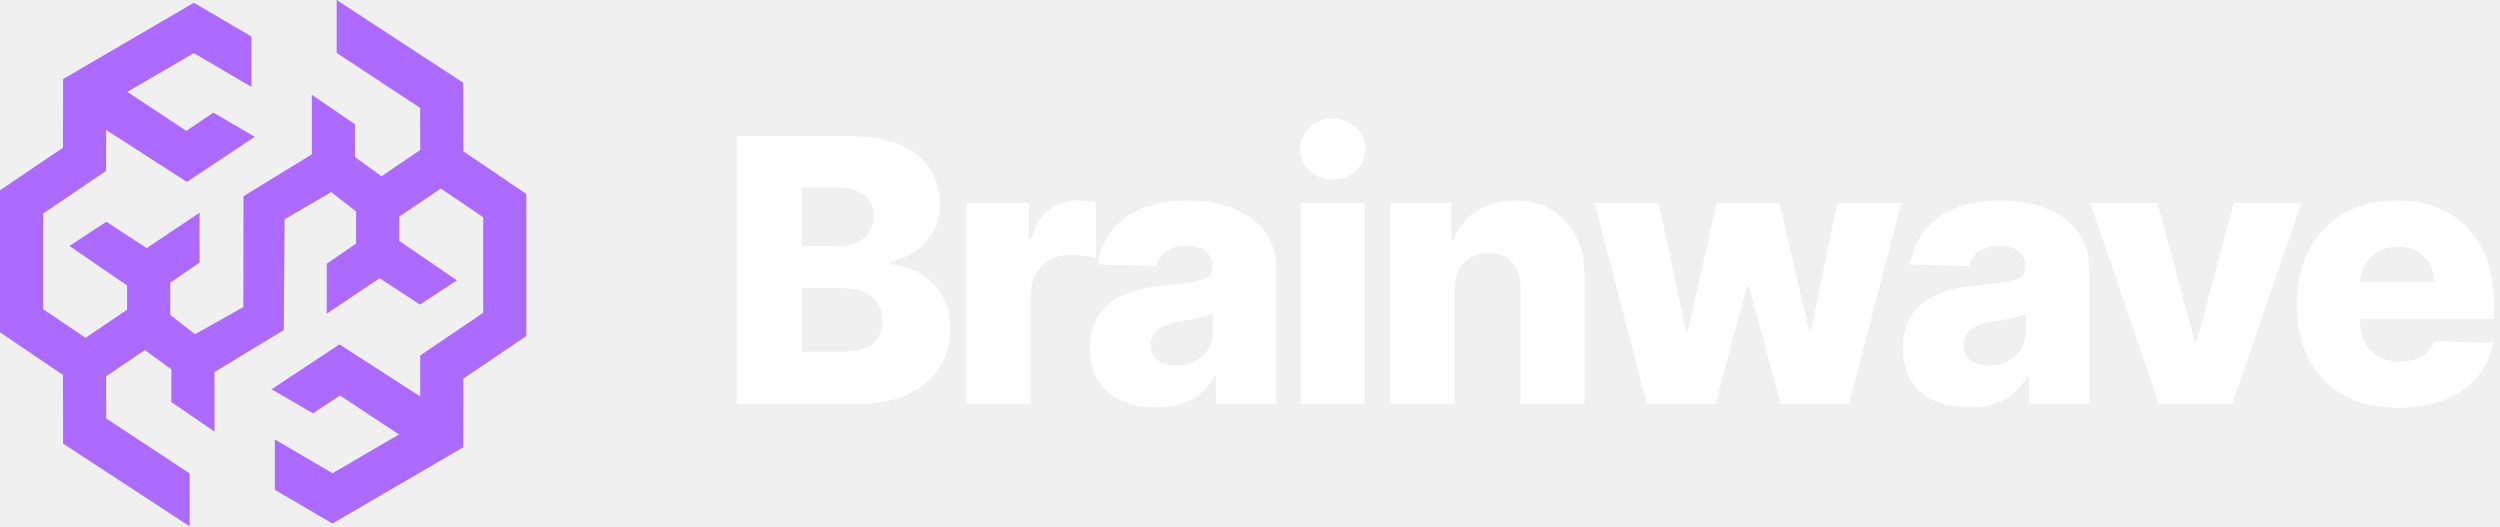
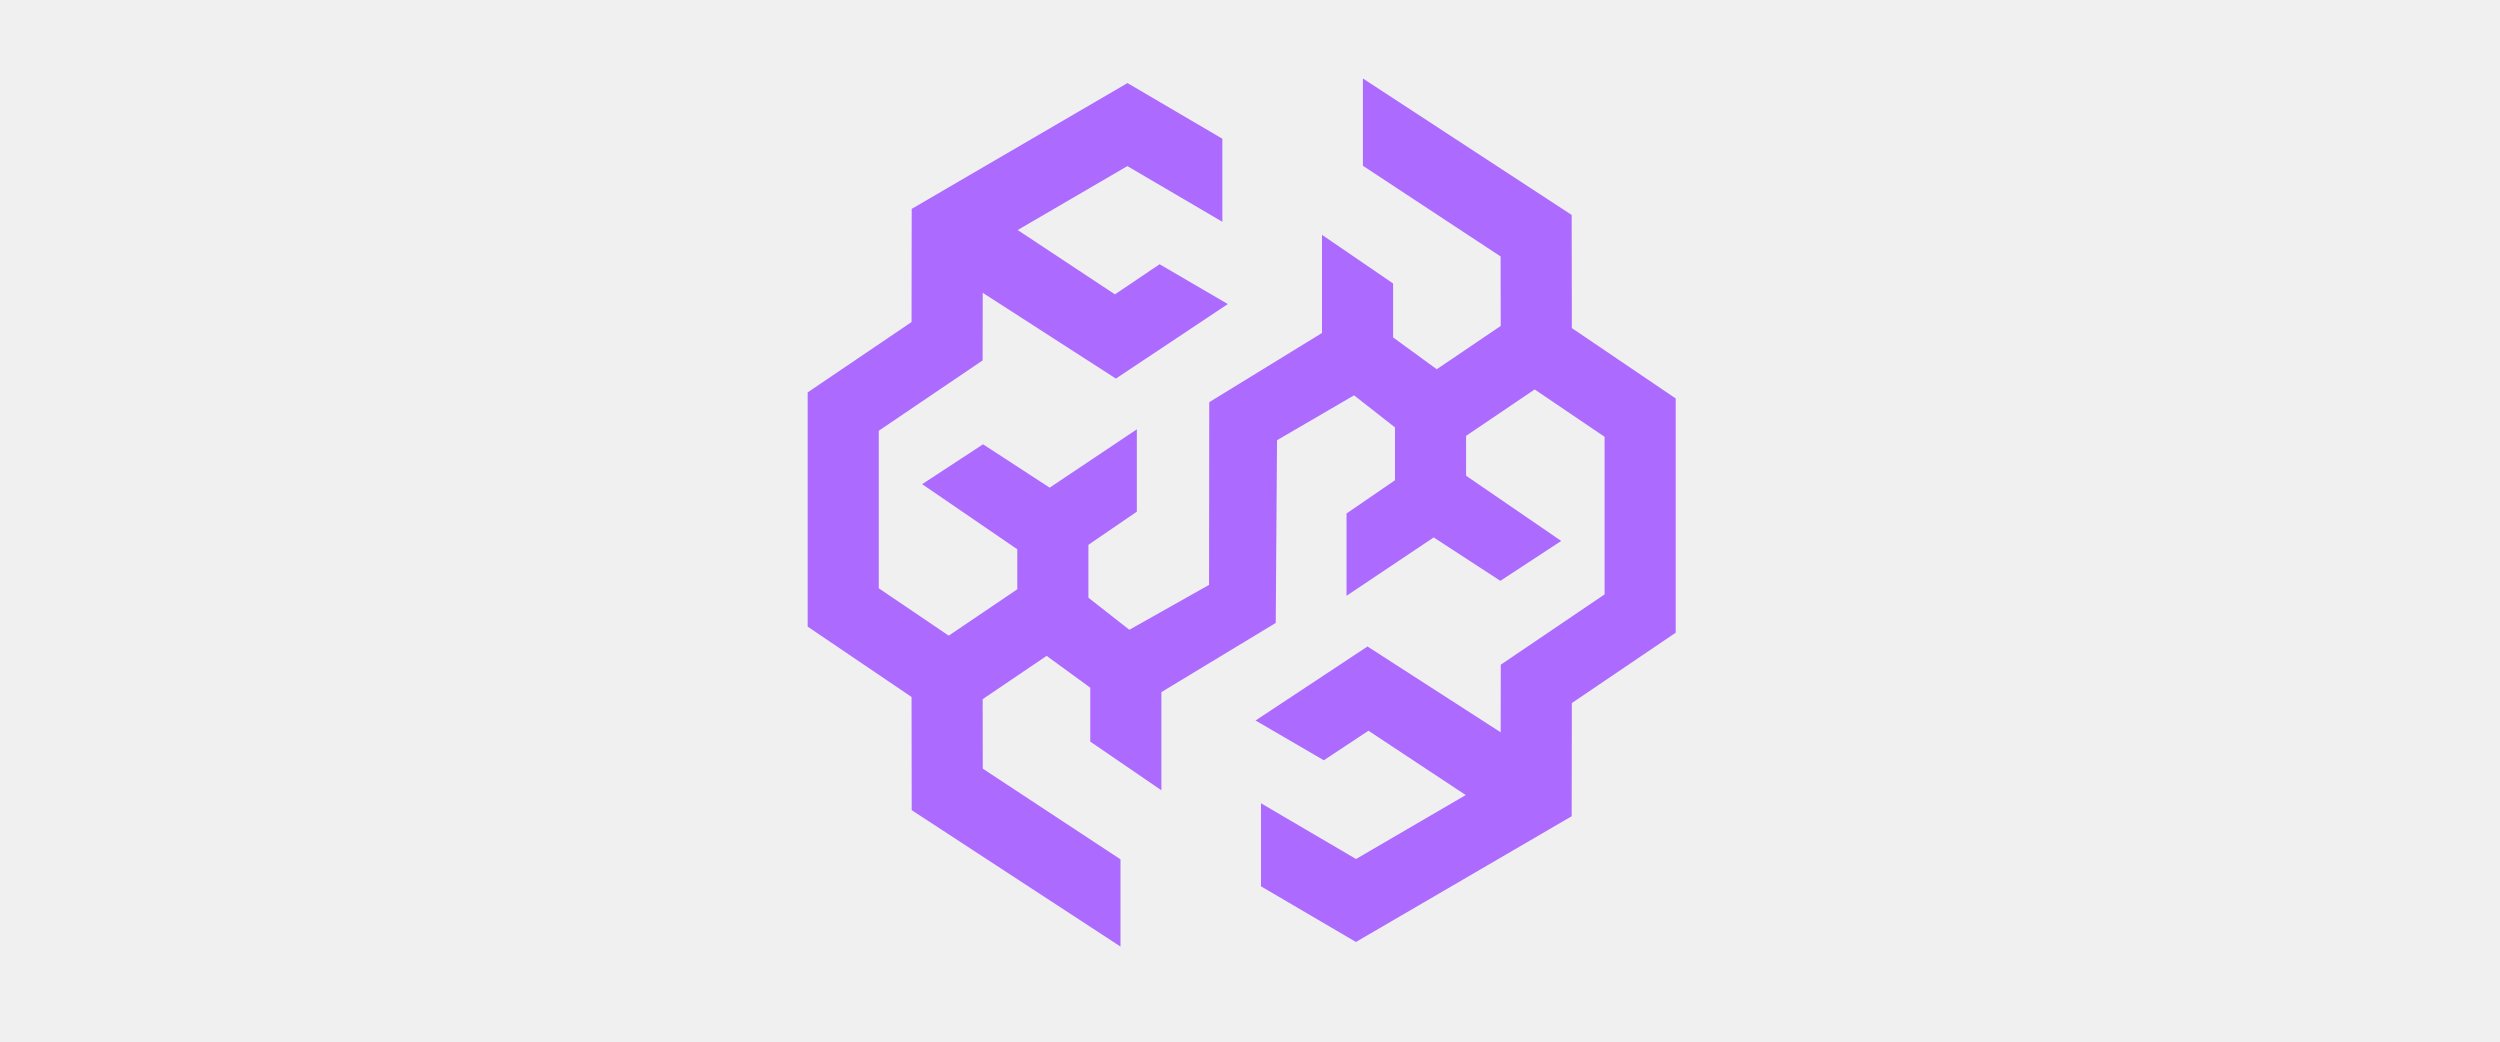
- <svg xmlns="http://www.w3.org/2000/svg" width="190" height="40" viewBox="0 0 190 40">
-   <g fill="none" fill-rule="evenodd">
-     <path fill="#FFF" fill-rule="nonzero" d="M56 30.704 56 10.34 64.492 10.34C66.016 10.34 67.292 10.556 68.32 10.986 69.354 11.417 70.129 12.021 70.646 12.796 71.17 13.572 71.432 14.47 71.432 15.491 71.432 16.266 71.269 16.959 70.945 17.569 70.62 18.172 70.172 18.673 69.602 19.07 69.032 19.468 68.373 19.746 67.624 19.905L67.624 20.104C68.445 20.144 69.204 20.366 69.901 20.771 70.603 21.175 71.167 21.738 71.591 22.461 72.015 23.177 72.227 24.025 72.227 25.006 72.227 26.1 71.949 27.078 71.392 27.94 70.835 28.795 70.03 29.471 68.976 29.968 67.922 30.459 66.642 30.704 65.138 30.704L56 30.704ZM60.922 26.736 63.965 26.736C65.032 26.736 65.817 26.534 66.321 26.13 66.831 25.726 67.087 25.162 67.087 24.44 67.087 23.916 66.964 23.465 66.719 23.087 66.474 22.703 66.126 22.408 65.675 22.202 65.224 21.99 64.684 21.884 64.054 21.884L60.922 21.884 60.922 26.736ZM60.922 18.712 63.646 18.712C64.183 18.712 64.66 18.623 65.078 18.444 65.496 18.265 65.82 18.006 66.053 17.668 66.291 17.33 66.41 16.923 66.41 16.445 66.41 15.762 66.169 15.226 65.685 14.835 65.201 14.443 64.548 14.248 63.726 14.248L60.922 14.248 60.922 18.712ZM73.474 30.704 73.474 15.431 78.197 15.431 78.197 18.215 78.356 18.215C78.634 17.208 79.088 16.459 79.718 15.968 80.348 15.471 81.08 15.222 81.915 15.222 82.141 15.222 82.373 15.239 82.612 15.272 82.85 15.299 83.072 15.342 83.278 15.401L83.278 19.627C83.046 19.548 82.741 19.485 82.363 19.438 81.992 19.392 81.66 19.369 81.369 19.369 80.792 19.369 80.272 19.498 79.808 19.756 79.35 20.008 78.989 20.363 78.724 20.82 78.465 21.271 78.336 21.801 78.336 22.411L78.336 30.704 73.474 30.704ZM87.87 30.962C86.896 30.962 86.031 30.8 85.275 30.475 84.526 30.144 83.933 29.646 83.495 28.984 83.064 28.314 82.849 27.476 82.849 26.468 82.849 25.62 82.998 24.904 83.296 24.32 83.594 23.737 84.005 23.263 84.529 22.898 85.053 22.534 85.656 22.259 86.339 22.073 87.022 21.881 87.751 21.752 88.526 21.685 89.395 21.606 90.094 21.523 90.624 21.437 91.155 21.344 91.539 21.215 91.778 21.049 92.023 20.877 92.146 20.635 92.146 20.323L92.146 20.273C92.146 19.763 91.97 19.369 91.619 19.09 91.267 18.812 90.793 18.673 90.197 18.673 89.554 18.673 89.037 18.812 88.646 19.09 88.255 19.369 88.006 19.753 87.9 20.244L83.415 20.084C83.548 19.157 83.889 18.328 84.44 17.599 84.996 16.863 85.759 16.286 86.727 15.869 87.701 15.444 88.871 15.232 90.237 15.232 91.211 15.232 92.109 15.348 92.931 15.58 93.753 15.806 94.469 16.137 95.079 16.575 95.689 17.005 96.159 17.536 96.491 18.166 96.829 18.795 96.998 19.514 96.998 20.323L96.998 30.704 92.424 30.704 92.424 28.576 92.305 28.576C92.033 29.093 91.685 29.53 91.261 29.889 90.843 30.247 90.349 30.515 89.779 30.694 89.216 30.873 88.579 30.962 87.87 30.962ZM89.371 27.78C89.895 27.78 90.366 27.674 90.783 27.462 91.208 27.25 91.546 26.959 91.798 26.587 92.049 26.209 92.175 25.772 92.175 25.275L92.175 23.823C92.036 23.896 91.867 23.962 91.668 24.022 91.476 24.082 91.264 24.138 91.032 24.191 90.8 24.244 90.561 24.291 90.316 24.33 90.071 24.37 89.835 24.407 89.61 24.44 89.153 24.512 88.762 24.625 88.437 24.778 88.119 24.93 87.873 25.129 87.701 25.374 87.535 25.613 87.453 25.898 87.453 26.229 87.453 26.733 87.632 27.118 87.989 27.383 88.354 27.648 88.815 27.78 89.371 27.78ZM98.851 30.704 98.851 15.431 103.713 15.431 103.713 30.704 98.851 30.704ZM101.287 13.651C100.604 13.651 100.018 13.426 99.527 12.975 99.037 12.518 98.791 11.968 98.791 11.325 98.791 10.688 99.037 10.145 99.527 9.694 100.018 9.236 100.604 9.008 101.287 9.008 101.976 9.008 102.563 9.236 103.047 9.694 103.537 10.145 103.783 10.688 103.783 11.325 103.783 11.968 103.537 12.518 103.047 12.975 102.563 13.426 101.976 13.651 101.287 13.651ZM110.55 21.994 110.55 30.704 105.688 30.704 105.688 15.431 110.312 15.431 110.312 18.235 110.481 18.235C110.819 17.3 111.395 16.568 112.211 16.038 113.026 15.501 113.997 15.232 115.124 15.232 116.198 15.232 117.129 15.474 117.918 15.958 118.714 16.435 119.33 17.105 119.768 17.967 120.212 18.822 120.43 19.823 120.424 20.97L120.424 30.704 115.562 30.704 115.562 21.924C115.568 21.076 115.353 20.413 114.915 19.935 114.484 19.458 113.884 19.22 113.116 19.22 112.605 19.22 112.154 19.332 111.763 19.558 111.379 19.776 111.08 20.091 110.868 20.502 110.663 20.913 110.557 21.41 110.55 21.994Z" />
-     <polygon fill="#FFF" fill-rule="nonzero" points="125.168 30.704 121.19 15.431 126.073 15.431 128.131 25.215 128.26 25.215 130.467 15.431 135.23 15.431 137.497 25.146 137.627 25.146 139.625 15.431 144.507 15.431 140.52 30.704 135.32 30.704 132.933 21.805 132.764 21.805 130.378 30.704" />
-     <path fill="#FFF" fill-rule="nonzero" d="M149.644,30.962 C148.67,30.962 147.805,30.8 147.049,30.475 C146.3,30.144 145.706,29.646 145.269,28.984 C144.838,28.314 144.623,27.476 144.623,26.468 C144.623,25.62 144.772,24.904 145.07,24.32 C145.368,23.737 145.779,23.263 146.303,22.898 C146.827,22.534 147.43,22.259 148.113,22.073 C148.796,21.881 149.525,21.752 150.3,21.685 C151.169,21.606 151.868,21.523 152.398,21.437 C152.929,21.344 153.313,21.215 153.552,21.049 C153.797,20.877 153.92,20.635 153.92,20.323 L153.92,20.273 C153.92,19.763 153.744,19.369 153.393,19.09 C153.041,18.812 152.567,18.673 151.971,18.673 C151.328,18.673 150.811,18.812 150.42,19.09 C150.028,19.369 149.78,19.753 149.674,20.244 L145.189,20.084 C145.322,19.157 145.663,18.328 146.214,17.599 C146.77,16.863 147.533,16.286 148.501,15.869 C149.475,15.444 150.645,15.232 152.01,15.232 C152.985,15.232 153.883,15.348 154.705,15.58 C155.527,15.806 156.243,16.137 156.853,16.575 C157.463,17.005 157.933,17.536 158.265,18.166 C158.603,18.795 158.772,19.514 158.772,20.323 L158.772,30.704 L154.198,30.704 L154.198,28.576 L154.079,28.576 C153.807,29.093 153.459,29.53 153.035,29.889 C152.617,30.247 152.123,30.515 151.553,30.694 C150.99,30.873 150.353,30.962 149.644,30.962 Z M151.145,27.78 C151.669,27.78 152.14,27.674 152.557,27.462 C152.982,27.25 153.32,26.959 153.572,26.587 C153.823,26.209 153.949,25.772 153.949,25.275 L153.949,23.823 C153.81,23.896 153.641,23.962 153.442,24.022 C153.25,24.082 153.038,24.138 152.806,24.191 C152.574,24.244 152.335,24.291 152.09,24.33 C151.845,24.37 151.609,24.407 151.384,24.44 C150.927,24.512 150.536,24.625 150.211,24.778 C149.893,24.93 149.647,25.129 149.475,25.374 C149.309,25.613 149.226,25.898 149.226,26.229 C149.226,26.733 149.405,27.118 149.763,27.383 C150.128,27.648 150.589,27.78 151.145,27.78 Z" />
-     <polygon fill="#FFF" fill-rule="nonzero" points="174.893 15.431 169.653 30.704 164.085 30.704 158.855 15.431 163.976 15.431 166.79 25.951 166.949 25.951 169.773 15.431" />
-     <path fill="#FFF" fill-rule="nonzero" d="M182.285,30.992 C180.687,30.992 179.308,30.677 178.148,30.048 C176.995,29.411 176.107,28.506 175.484,27.333 C174.867,26.153 174.559,24.751 174.559,23.127 C174.559,21.549 174.87,20.171 175.493,18.991 C176.117,17.804 176.995,16.883 178.128,16.227 C179.262,15.564 180.598,15.232 182.136,15.232 C183.223,15.232 184.217,15.401 185.118,15.739 C186.02,16.077 186.799,16.578 187.455,17.241 C188.111,17.904 188.622,18.722 188.986,19.697 C189.351,20.665 189.533,21.775 189.533,23.028 L189.533,24.241 L176.259,24.241 L176.259,21.417 L185.009,21.417 C185.002,20.9 184.88,20.439 184.641,20.035 C184.403,19.63 184.074,19.316 183.657,19.09 C183.246,18.858 182.772,18.742 182.235,18.742 C181.691,18.742 181.204,18.865 180.773,19.11 C180.342,19.349 180.001,19.677 179.749,20.095 C179.497,20.505 179.365,20.973 179.351,21.497 L179.351,24.37 C179.351,24.993 179.474,25.54 179.719,26.011 C179.965,26.475 180.313,26.836 180.763,27.095 C181.214,27.353 181.751,27.482 182.374,27.482 C182.805,27.482 183.196,27.423 183.547,27.303 C183.899,27.184 184.2,27.008 184.452,26.776 C184.704,26.544 184.893,26.259 185.019,25.921 L189.484,26.05 C189.298,27.051 188.89,27.923 188.261,28.666 C187.637,29.401 186.819,29.975 185.805,30.386 C184.79,30.79 183.617,30.992 182.285,30.992 Z" />
-     <polygon fill="#AC6AFF" fill-rule="nonzero" points="35.213 11.501 35.206 6.288 25.586 0 25.586 4.022 31.931 8.2 31.936 11.402 28.988 13.398 26.977 11.931 26.977 9.446 23.7 7.204 23.7 11.727 18.505 14.915 18.495 23.335 14.822 25.403 12.937 23.926 12.937 21.488 15.169 19.959 15.169 19.939 15.169 16.166 11.152 18.854 8.081 16.856 5.276 18.693 9.659 21.694 9.659 23.536 6.5 25.674 3.277 23.492 3.277 16.23 8.062 12.991 8.066 9.875 14.203 13.827 19.361 10.394 16.216 8.559 14.159 9.947 9.677 6.983 14.731 4.036 19.11 6.603 19.11 2.775 14.736 .211 4.794 6.008 4.787 11.223 0 14.465 0 25.257 4.787 28.499 4.794 33.714 14.414 40 14.414 35.981 8.069 31.803 8.064 28.601 11.012 26.605 13.023 28.072 13.023 30.557 16.3 32.798 16.3 28.275 21.569 25.088 21.628 16.667 25.178 14.599 27.063 16.076 27.063 18.514 24.831 20.043 24.831 20.063 24.831 23.837 28.848 21.148 31.919 23.146 34.724 21.309 30.34 18.306 30.34 16.466 33.5 14.329 36.723 16.511 36.723 23.772 31.939 27.012 31.934 30.127 25.797 26.173 20.639 29.584 23.784 31.416 25.841 30.055 30.323 33.019 25.269 35.966 20.89 33.399 20.89 37.225 25.264 39.789 35.206 33.995 35.213 28.779 40 25.537 40 14.743" />
-   </g>
+ <svg xmlns="http://www.w3.org/2000/svg" width="48" height="20" viewBox="0 0 48 48">
+   <polygon fill="#AC6AFF" points="38.831 15.118 38.823 9.905 29.203 3.617 29.203 7.639 35.548 11.817 35.553 15.019 32.605 17.015 30.594 15.548 30.594 13.063 27.317 10.821 27.317 15.344 22.122 18.532 22.113 26.952 18.44 29.02 16.554 27.543 16.554 25.105 18.786 23.576 18.786 23.556 18.786 19.783 14.769 22.471 11.698 20.473 8.893 22.31 13.277 25.311 13.277 27.154 10.117 29.291 6.894 27.109 6.894 19.848 11.679 16.608 11.684 13.492 17.82 17.445 22.978 14.011 19.834 12.177 17.776 13.564 13.294 10.6 18.349 7.654 22.727 10.22 22.727 6.393 18.354 3.828 8.411 9.625 8.404 14.84 3.617 18.082 3.617 28.874 8.404 32.116 8.411 37.332 18.032 43.617 18.032 39.598 11.686 35.42 11.681 32.218 14.629 30.222 16.64 31.689 16.64 34.174 19.917 36.416 19.917 31.892 25.186 28.705 25.245 20.285 28.795 18.217 30.68 19.694 30.68 22.131 28.448 23.661 28.448 23.68 28.448 27.454 32.465 24.765 35.536 26.764 38.341 24.927 33.958 21.923 33.958 20.083 37.117 17.946 40.34 20.128 40.34 27.389 35.556 30.629 35.551 33.744 29.414 29.79 24.256 33.201 27.401 35.033 29.459 33.672 33.941 36.636 28.886 39.583 24.507 37.016 24.507 40.842 28.881 43.406 38.823 37.612 38.831 32.396 43.617 29.154 43.617 18.361" />
</svg>
